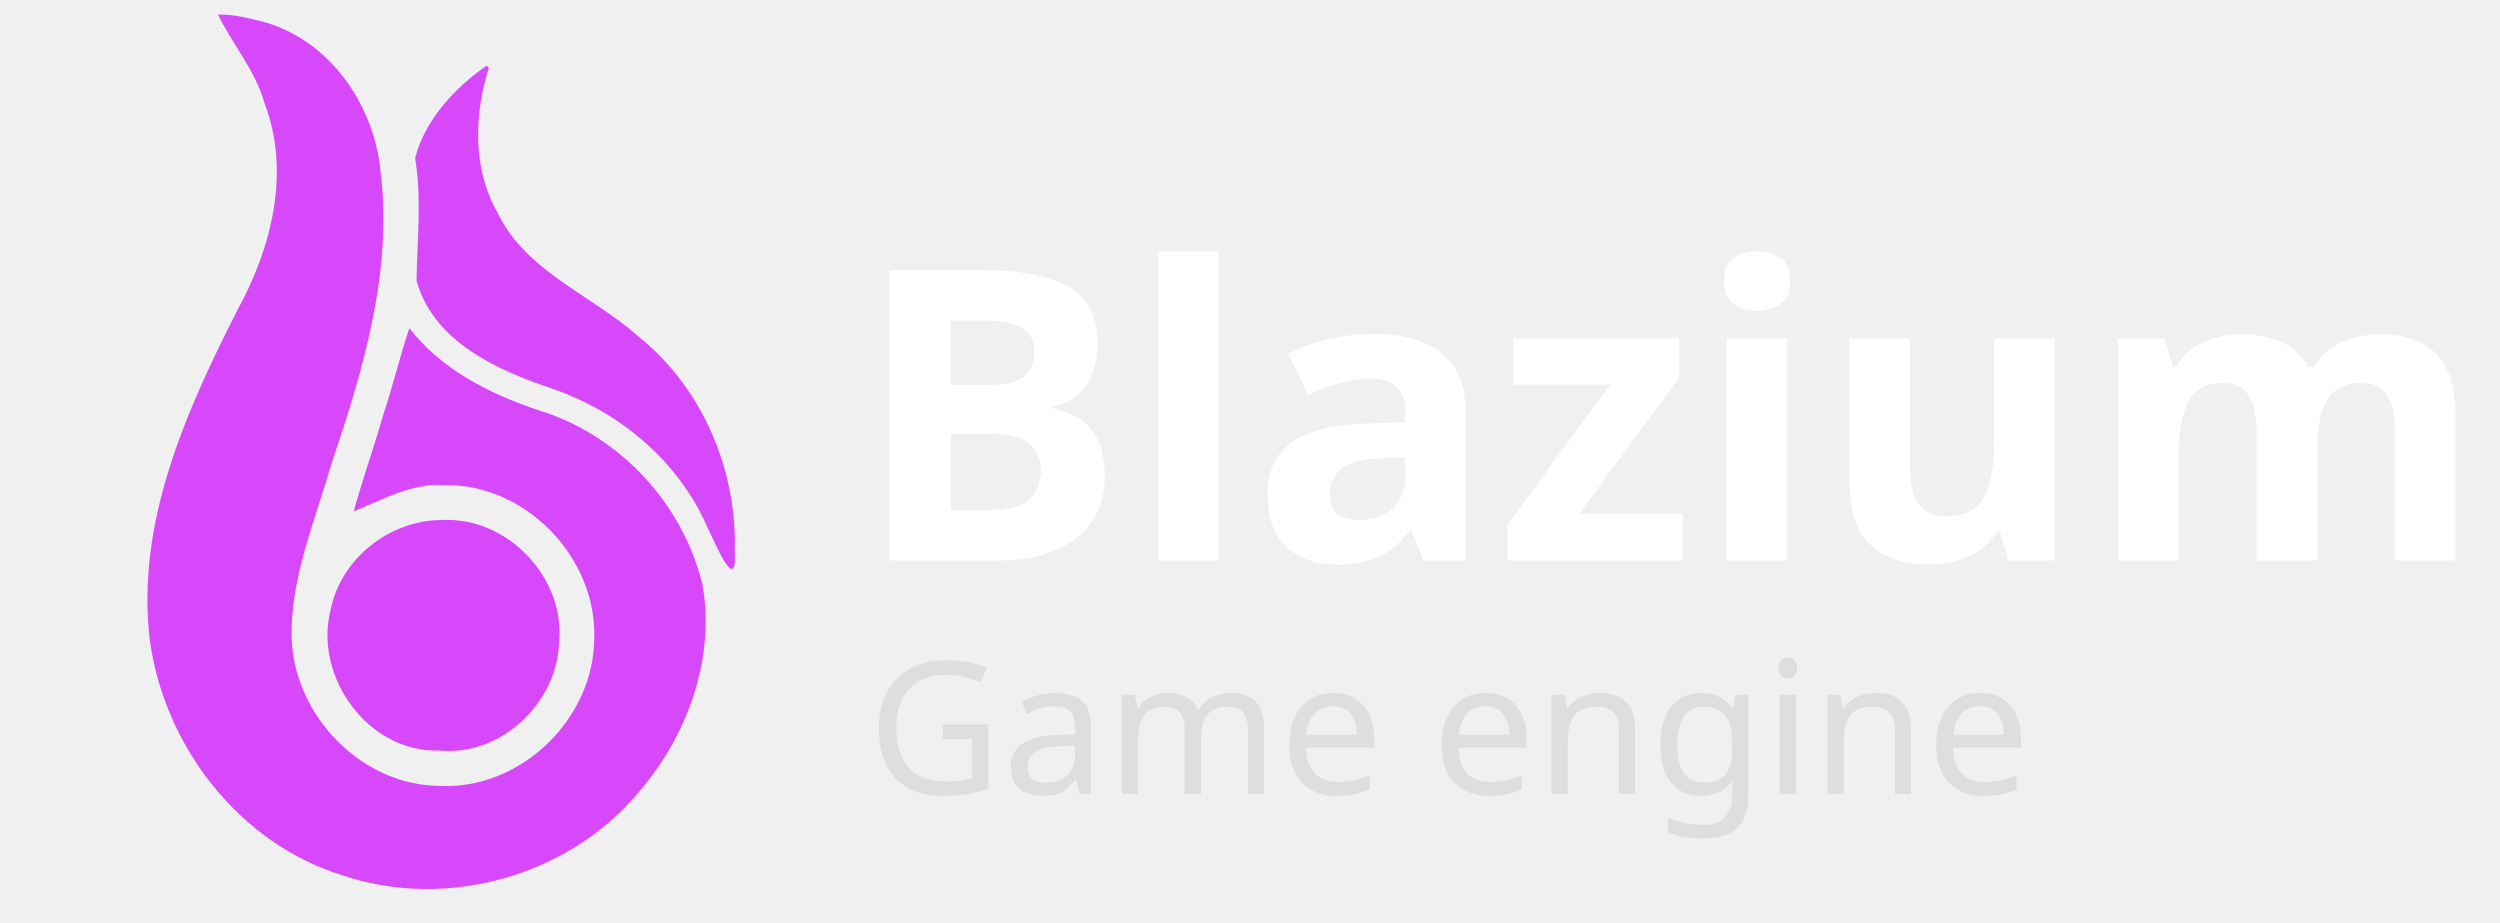
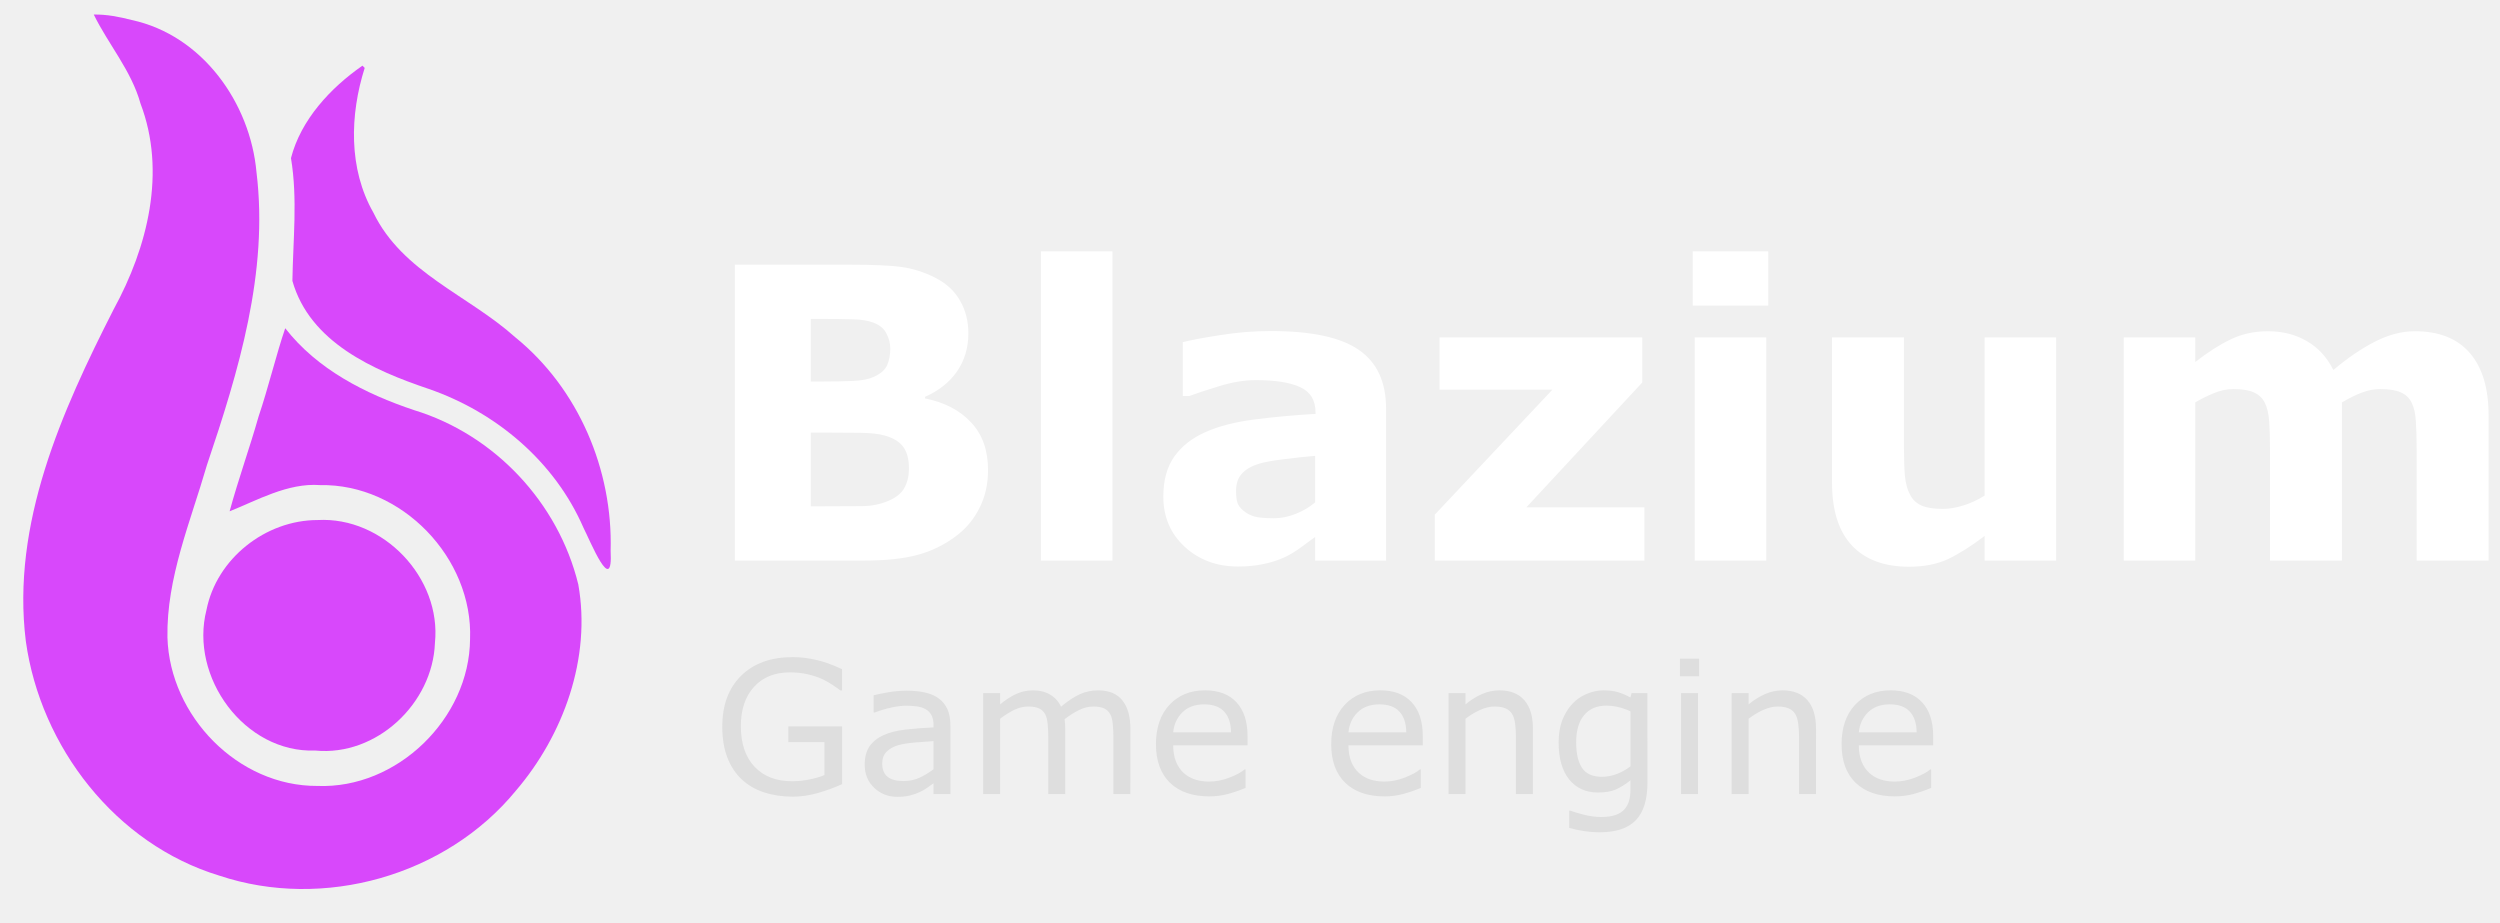
<svg xmlns="http://www.w3.org/2000/svg" width="187" height="69">
-   <text xml:space="preserve" x="63.792" y="41.931" fill="#fff" stroke-width=".208" font-family="'Inter Alia'" font-size="2.491" font-weight="700" style="-inkscape-font-specification:&quot;Inter Alia, Bold&quot;;font-variant-ligatures:normal;font-variant-caps:normal;font-variant-numeric:normal;font-variant-east-asian:normal;text-align:start">
-     <tspan x="63.792" y="41.931" font-size="30.442" style="-inkscape-font-specification:&quot;Inter Alia, Bold&quot;;font-variant-ligatures:normal;font-variant-caps:normal;font-variant-numeric:normal;font-variant-east-asian:normal">Blazium</tspan>
-   </text>
-   <text xml:space="preserve" x="64.895" y="59.395" fill="#dedede" stroke-width=".208" font-family="'Inter Alia'" font-size="16.605" font-weight="500" style="-inkscape-font-specification:&quot;Inter Alia, Medium&quot;;font-variant-ligatures:normal;font-variant-caps:normal;font-variant-numeric:normal;font-variant-east-asian:normal;text-align:start">
-     <tspan x="64.895" y="59.395" font-size="13.838" font-weight="400" style="-inkscape-font-specification:&quot;Inter Alia, Normal&quot;;font-variant-ligatures:normal;font-variant-caps:normal;font-variant-numeric:normal;font-variant-east-asian:normal">Game engine</tspan>
-   </text>
-   <path fill="#d848fb" d="m 33.049,38.899 c 4.897,-0.269 9.272,4.32 8.77,9.199 -0.168,4.517 -4.366,8.489 -8.941,8.043 -5.313,0.195 -9.426,-5.506 -8.149,-10.511 0.759,-3.851 4.422,-6.73 8.319,-6.731 z" style="mix-blend-mode:normal" />
-   <path fill="#d848fb" d="m 16.3,1.088 c 1.07,2.199 2.817,4.2 3.494,6.654 1.951,5.114 0.535,10.752 -2.003,15.389 -3.888,7.635 -7.662,16.054 -6.574,24.824 1.099,7.922 6.73,15.192 14.48,17.544 7.78,2.597 16.946,0.01 22.162,-6.339 3.579,-4.173 5.664,-9.953 4.683,-15.447 -1.492,-6.108 -6.252,-11.192 -12.273,-13.032 -3.648,-1.219 -7.244,-3.042 -9.649,-6.129 -0.671,1.966 -1.264,4.452 -1.992,6.604 -0.674,2.374 -1.503,4.656 -2.167,7.089 1.997,-0.786 4.341,-2.142 6.764,-1.959 6.098,-0.118 11.462,5.453 11.221,11.532 -0.049,5.936 -5.46,11.208 -11.424,10.97 -5.941,0.027 -11.033,-5.232 -11.211,-11.099 -0.081,-4.452 1.728,-8.669 2.948,-12.886 2.362,-7.002 4.628,-14.436 3.714,-21.906 C 28.009,7.687 24.412,2.633 19.139,1.497 18.213,1.258 17.261,1.07 16.3,1.088 Z" style="mix-blend-mode:normal" />
-   <path fill="#d848fb" d="m 36.398,4.912 c -2.39,1.66 -4.61,4.051 -5.347,6.915 0.507,3.041 0.152,6.148 0.106,9.184 1.301,4.589 6.054,6.682 10.195,8.079 5.048,1.742 9.426,5.437 11.574,10.379 0.501,0.976 2.224,5.238 2.035,1.729 C 55.132,35.144 52.557,29.058 47.818,25.22 44.319,22.079 39.377,20.38 37.215,15.904 35.343,12.62 35.453,8.595 36.566,5.079 l -0.084,-0.084 z" style="mix-blend-mode:normal" />
+   <path fill="#fff" d="m 73.906,35.153 q 0,1.605 -0.654,2.869 -0.639,1.263 -1.769,2.096 -1.308,0.981 -2.884,1.397 Q 67.039,41.931 64.631,41.931 H 54.969 V 19.798 h 8.592 q 2.676,0 3.909,0.178 1.249,0.178 2.467,0.788 1.263,0.639 1.873,1.724 0.624,1.07 0.624,2.453 0,1.605 -0.847,2.839 -0.847,1.219 -2.393,1.903 v 0.119 q 2.17,0.431 3.434,1.784 1.278,1.353 1.278,3.567 z m -7.313,-9.097 q 0,-0.55 -0.282,-1.1 -0.268,-0.55 -0.966,-0.818 -0.624,-0.238 -1.561,-0.253 -0.922,-0.03 -2.601,-0.03 h -0.535 v 4.682 h 0.892 q 1.353,0 2.304,-0.045 0.951,-0.045 1.501,-0.297 0.773,-0.342 1.011,-0.877 0.238,-0.55 0.238,-1.263 z m 1.397,9.008 q 0,-1.055 -0.416,-1.62 -0.401,-0.58 -1.382,-0.862 -0.669,-0.193 -1.843,-0.208 -1.174,-0.015 -2.453,-0.015 h -1.249 v 5.515 h 0.416 q 2.408,0 3.449,-0.015 1.04,-0.015 1.917,-0.386 0.892,-0.372 1.219,-0.981 0.342,-0.624 0.342,-1.427 z m 15.221,6.867 H 77.86 V 18.802 h 5.351 z m 15.162,-4.355 v -3.478 q -1.085,0.089 -2.349,0.253 -1.263,0.149 -1.917,0.357 -0.803,0.253 -1.234,0.743 -0.416,0.476 -0.416,1.263 0,0.52 0.089,0.847 0.089,0.327 0.446,0.624 0.342,0.297 0.818,0.446 0.476,0.134 1.486,0.134 0.803,0 1.62,-0.327 0.832,-0.327 1.457,-0.862 z m 0,2.586 q -0.431,0.327 -1.07,0.788 -0.639,0.461 -1.204,0.728 -0.788,0.357 -1.635,0.52 -0.847,0.178 -1.858,0.178 -2.378,0 -3.984,-1.472 -1.605,-1.472 -1.605,-3.761 0,-1.828 0.818,-2.988 0.818,-1.159 2.319,-1.828 1.486,-0.669 3.686,-0.951 2.2,-0.282 4.563,-0.416 v -0.089 q 0,-1.382 -1.13,-1.903 -1.13,-0.535 -3.33,-0.535 -1.323,0 -2.824,0.476 -1.501,0.461 -2.155,0.713 h -0.491 v -4.028 q 0.847,-0.223 2.75,-0.52 1.917,-0.312 3.835,-0.312 4.563,0 6.585,1.412 2.036,1.397 2.036,4.4 V 41.931 H 98.372 Z M 123.003,41.931 h -15.682 v -3.434 l 8.8,-9.35 h -8.443 v -3.909 h 15.162 v 3.374 l -8.666,9.335 h 8.829 z m 9.112,0 h -5.351 V 25.238 h 5.351 z m 0.149,-19.071 h -5.648 v -4.058 h 5.648 z M 153.801,41.931 h -5.351 v -1.843 q -1.486,1.13 -2.72,1.724 -1.234,0.58 -2.943,0.58 -2.765,0 -4.266,-1.59 -1.486,-1.59 -1.486,-4.697 V 25.238 h 5.381 v 8.279 q 0,1.263 0.074,2.111 0.089,0.832 0.386,1.382 0.282,0.55 0.847,0.803 0.58,0.253 1.605,0.253 0.684,0 1.516,-0.253 0.832,-0.253 1.605,-0.743 V 25.238 h 5.351 z m 21.375,-11.832 V 41.931 h -5.381 v -8.339 q 0,-1.219 -0.059,-2.066 -0.059,-0.862 -0.327,-1.397 -0.268,-0.535 -0.818,-0.773 -0.535,-0.253 -1.516,-0.253 -0.788,0 -1.531,0.327 -0.743,0.312 -1.338,0.669 V 41.931 h -5.351 V 25.238 h 5.351 v 1.843 q 1.382,-1.085 2.646,-1.695 1.263,-0.609 2.794,-0.609 1.65,0 2.913,0.743 1.263,0.728 1.977,2.155 1.605,-1.353 3.122,-2.126 1.516,-0.773 2.973,-0.773 2.705,0 4.103,1.62 1.412,1.62 1.412,4.667 V 41.931 h -5.381 v -8.339 q 0,-1.234 -0.059,-2.081 -0.045,-0.847 -0.312,-1.382 -0.253,-0.535 -0.803,-0.773 -0.55,-0.253 -1.546,-0.253 -0.669,0 -1.308,0.238 -0.639,0.223 -1.561,0.758 z" aria-label="Blazium" font-family="Inter Alia" font-size="30.442" font-weight="700" style="-inkscape-font-specification:&quot;Inter Alia, Bold&quot;" />
+   <path fill="#dedede" d="m 62.991,58.652 q -0.824,0.378 -1.804,0.662 -0.973,0.277 -1.885,0.277 -1.176,0 -2.155,-0.324 -0.98,-0.324 -1.669,-0.973 -0.696,-0.655 -1.074,-1.635 -0.378,-0.986 -0.378,-2.304 0,-2.412 1.405,-3.804 1.412,-1.399 3.872,-1.399 0.858,0 1.75,0.209 0.899,0.203 1.932,0.696 v 1.588 H 62.863 Q 62.653,51.483 62.254,51.219 61.856,50.956 61.471,50.78 61.004,50.571 60.41,50.435 59.822,50.294 59.072,50.294 q -1.689,0 -2.676,1.088 -0.98,1.081 -0.98,2.932 0,1.953 1.027,3.041 1.027,1.081 2.797,1.081 0.649,0 1.291,-0.128 0.649,-0.128 1.135,-0.331 V 55.51 h -2.696 v -1.176 h 4.02 z M 71.092,59.395 h -1.264 v -0.804 q -0.169,0.115 -0.459,0.324 -0.284,0.203 -0.554,0.324 -0.318,0.155 -0.73,0.257 -0.412,0.108 -0.966,0.108 -1.02,0 -1.73,-0.676 -0.709,-0.676 -0.709,-1.723 0,-0.858 0.365,-1.385 0.372,-0.534 1.054,-0.838 0.689,-0.304 1.655,-0.412 0.966,-0.108 2.074,-0.162 v -0.196 q 0,-0.432 -0.155,-0.716 -0.149,-0.284 -0.432,-0.446 -0.27,-0.155 -0.649,-0.209 -0.378,-0.054 -0.791,-0.054 -0.5,0 -1.115,0.135 -0.615,0.128 -1.27,0.378 h -0.068 v -1.291 q 0.372,-0.101 1.074,-0.223 0.703,-0.122 1.385,-0.122 0.797,0 1.385,0.135 0.595,0.128 1.027,0.446 0.426,0.311 0.649,0.804 0.223,0.493 0.223,1.223 z m -1.264,-1.858 v -2.101 q -0.581,0.034 -1.372,0.101 -0.784,0.068 -1.243,0.196 -0.547,0.155 -0.885,0.486 -0.338,0.324 -0.338,0.899 0,0.649 0.392,0.98 0.392,0.324 1.196,0.324 0.669,0 1.223,-0.257 0.554,-0.264 1.027,-0.628 z M 84.552,59.395 h -1.27 v -4.297 q 0,-0.486 -0.047,-0.939 -0.041,-0.453 -0.182,-0.723 -0.155,-0.291 -0.446,-0.439 -0.291,-0.149 -0.838,-0.149 -0.534,0 -1.068,0.27 -0.534,0.264 -1.068,0.676 0.02,0.155 0.034,0.365 0.014,0.203 0.014,0.405 V 59.395 h -1.27 v -4.297 q 0,-0.5 -0.047,-0.946 -0.041,-0.453 -0.182,-0.723 -0.155,-0.291 -0.446,-0.432 -0.291,-0.149 -0.838,-0.149 -0.52,0 -1.047,0.257 -0.52,0.257 -1.041,0.655 V 59.395 h -1.27 v -7.547 h 1.27 v 0.838 q 0.595,-0.493 1.182,-0.77 0.595,-0.277 1.264,-0.277 0.77,0 1.304,0.324 0.541,0.324 0.804,0.899 0.77,-0.649 1.405,-0.932 0.635,-0.291 1.358,-0.291 1.243,0 1.831,0.757 0.595,0.75 0.595,2.101 z m 8.764,-3.642 h -5.561 q 0,0.696 0.209,1.216 0.209,0.514 0.574,0.845 0.351,0.324 0.831,0.486 0.486,0.162 1.068,0.162 0.77,0 1.547,-0.304 0.784,-0.311 1.115,-0.608 h 0.068 v 1.385 q -0.642,0.27 -1.311,0.453 -0.669,0.182 -1.405,0.182 -1.878,0 -2.932,-1.014 -1.054,-1.02 -1.054,-2.892 0,-1.851 1.007,-2.939 1.014,-1.088 2.662,-1.088 1.527,0 2.351,0.892 0.831,0.892 0.831,2.534 z m -1.236,-0.973 q -0.007,-1 -0.507,-1.547 -0.493,-0.547 -1.507,-0.547 -1.02,0 -1.628,0.601 -0.601,0.601 -0.682,1.493 z m 14.345,0.973 h -5.561 q 0,0.696 0.209,1.216 0.209,0.514 0.574,0.845 0.351,0.324 0.831,0.486 0.486,0.162 1.068,0.162 0.77,0 1.547,-0.304 0.784,-0.311 1.115,-0.608 h 0.068 v 1.385 q -0.642,0.27 -1.311,0.453 -0.669,0.182 -1.405,0.182 -1.878,0 -2.932,-1.014 -1.054,-1.02 -1.054,-2.892 0,-1.851 1.007,-2.939 1.014,-1.088 2.662,-1.088 1.527,0 2.351,0.892 0.831,0.892 0.831,2.534 z m -1.237,-0.973 q -0.007,-1 -0.507,-1.547 -0.493,-0.547 -1.507,-0.547 -1.02,0 -1.628,0.601 -0.601,0.601 -0.682,1.493 z m 9.473,4.615 h -1.27 v -4.297 q 0,-0.52 -0.061,-0.973 -0.061,-0.459 -0.223,-0.716 -0.169,-0.284 -0.486,-0.419 -0.318,-0.142 -0.824,-0.142 -0.52,0 -1.088,0.257 -0.568,0.257 -1.088,0.655 V 59.395 h -1.27 v -7.547 h 1.27 v 0.838 q 0.595,-0.493 1.23,-0.77 0.635,-0.277 1.304,-0.277 1.223,0 1.865,0.736 0.642,0.736 0.642,2.122 z m 8.568,-0.858 q 0,1.919 -0.872,2.818 -0.872,0.899 -2.682,0.899 -0.601,0 -1.176,-0.088 -0.568,-0.081 -1.122,-0.236 V 60.632 h 0.068 q 0.311,0.122 0.987,0.297 0.676,0.182 1.351,0.182 0.649,0 1.074,-0.155 0.426,-0.155 0.662,-0.432 0.236,-0.264 0.338,-0.635 0.101,-0.372 0.101,-0.831 V 58.368 q -0.574,0.459 -1.101,0.689 -0.52,0.223 -1.331,0.223 -1.351,0 -2.149,-0.973 -0.791,-0.98 -0.791,-2.757 0,-0.973 0.27,-1.676 0.277,-0.709 0.75,-1.223 0.439,-0.48 1.068,-0.743 0.628,-0.27 1.25,-0.27 0.655,0 1.095,0.135 0.446,0.128 0.939,0.399 l 0.081,-0.324 h 1.189 z m -1.27,-1.216 v -4.115 q -0.507,-0.23 -0.946,-0.324 -0.432,-0.101 -0.865,-0.101 -1.047,0 -1.649,0.703 -0.601,0.703 -0.601,2.041 0,1.27 0.446,1.926 0.446,0.655 1.48,0.655 0.554,0 1.108,-0.209 0.561,-0.216 1.027,-0.574 z m 5.135,-6.737 h -1.432 v -1.318 h 1.432 z m -0.081,8.811 h -1.27 v -7.547 h 1.27 z m 8.824,0 h -1.27 v -4.297 q 0,-0.52 -0.061,-0.973 -0.061,-0.459 -0.223,-0.716 -0.169,-0.284 -0.486,-0.419 -0.318,-0.142 -0.824,-0.142 -0.52,0 -1.088,0.257 -0.568,0.257 -1.088,0.655 V 59.395 h -1.27 v -7.547 h 1.27 v 0.838 q 0.595,-0.493 1.23,-0.77 0.635,-0.277 1.304,-0.277 1.223,0 1.865,0.736 0.642,0.736 0.642,2.122 z m 8.764,-3.642 h -5.561 q 0,0.696 0.209,1.216 0.209,0.514 0.574,0.845 0.351,0.324 0.831,0.486 0.486,0.162 1.068,0.162 0.77,0 1.547,-0.304 0.784,-0.311 1.115,-0.608 h 0.068 v 1.385 q -0.642,0.27 -1.311,0.453 -0.669,0.182 -1.405,0.182 -1.878,0 -2.932,-1.014 -1.054,-1.02 -1.054,-2.892 0,-1.851 1.007,-2.939 1.014,-1.088 2.662,-1.088 1.527,0 2.351,0.892 0.831,0.892 0.831,2.534 z m -1.236,-0.973 q -0.007,-1 -0.507,-1.547 -0.493,-0.547 -1.507,-0.547 -1.02,0 -1.628,0.601 -0.601,0.601 -0.682,1.493 z" aria-label="Game engine" font-family="Inter Alia" font-size="13.838" style="-inkscape-font-specification:&quot;Inter Alia, Normal&quot;" />
+   <path fill="#d848fb" d="m 23.763,38.899 c 4.897,-0.269 9.272,4.32 8.77,9.199 -0.168,4.517 -4.366,8.489 -8.941,8.043 -5.313,0.195 -9.426,-5.506 -8.149,-10.511 0.759,-3.851 4.422,-6.73 8.319,-6.731 z" style="mix-blend-mode:normal" />
+   <path fill="#d848fb" d="m 7.014,1.088 c 1.07,2.199 2.817,4.2 3.494,6.654 1.951,5.114 0.535,10.752 -2.003,15.389 -3.888,7.635 -7.662,16.054 -6.574,24.824 1.099,7.922 6.73,15.192 14.48,17.544 7.78,2.597 16.946,0.01 22.162,-6.339 3.579,-4.173 5.664,-9.953 4.683,-15.447 -1.492,-6.108 -6.252,-11.192 -12.273,-13.032 -3.648,-1.219 -7.244,-3.042 -9.649,-6.129 -0.671,1.966 -1.264,4.452 -1.992,6.604 -0.674,2.374 -1.503,4.656 -2.167,7.089 1.997,-0.786 4.341,-2.142 6.764,-1.959 6.098,-0.118 11.462,5.453 11.221,11.532 -0.049,5.936 -5.46,11.208 -11.424,10.97 -5.941,0.027 -11.033,-5.232 -11.211,-11.099 -0.081,-4.452 1.728,-8.669 2.948,-12.886 2.362,-7.002 4.628,-14.436 3.714,-21.906 C 18.723,7.687 15.126,2.633 9.853,1.497 8.927,1.258 7.975,1.07 7.014,1.088 Z" style="mix-blend-mode:normal" />
+   <path fill="#d848fb" d="M 27.112,4.912 C 24.722,6.571 22.502,8.962 21.765,11.827 c 0.507,3.041 0.152,6.148 0.106,9.184 1.301,4.589 6.054,6.682 10.195,8.079 5.048,1.742 9.426,5.437 11.574,10.379 0.501,0.976 2.224,5.238 2.035,1.729 C 45.846,35.144 43.271,29.058 38.532,25.22 35.033,22.079 30.091,20.38 27.929,15.904 26.057,12.62 26.167,8.595 27.28,5.079 l -0.084,-0.084 z" style="mix-blend-mode:normal" />
</svg>
